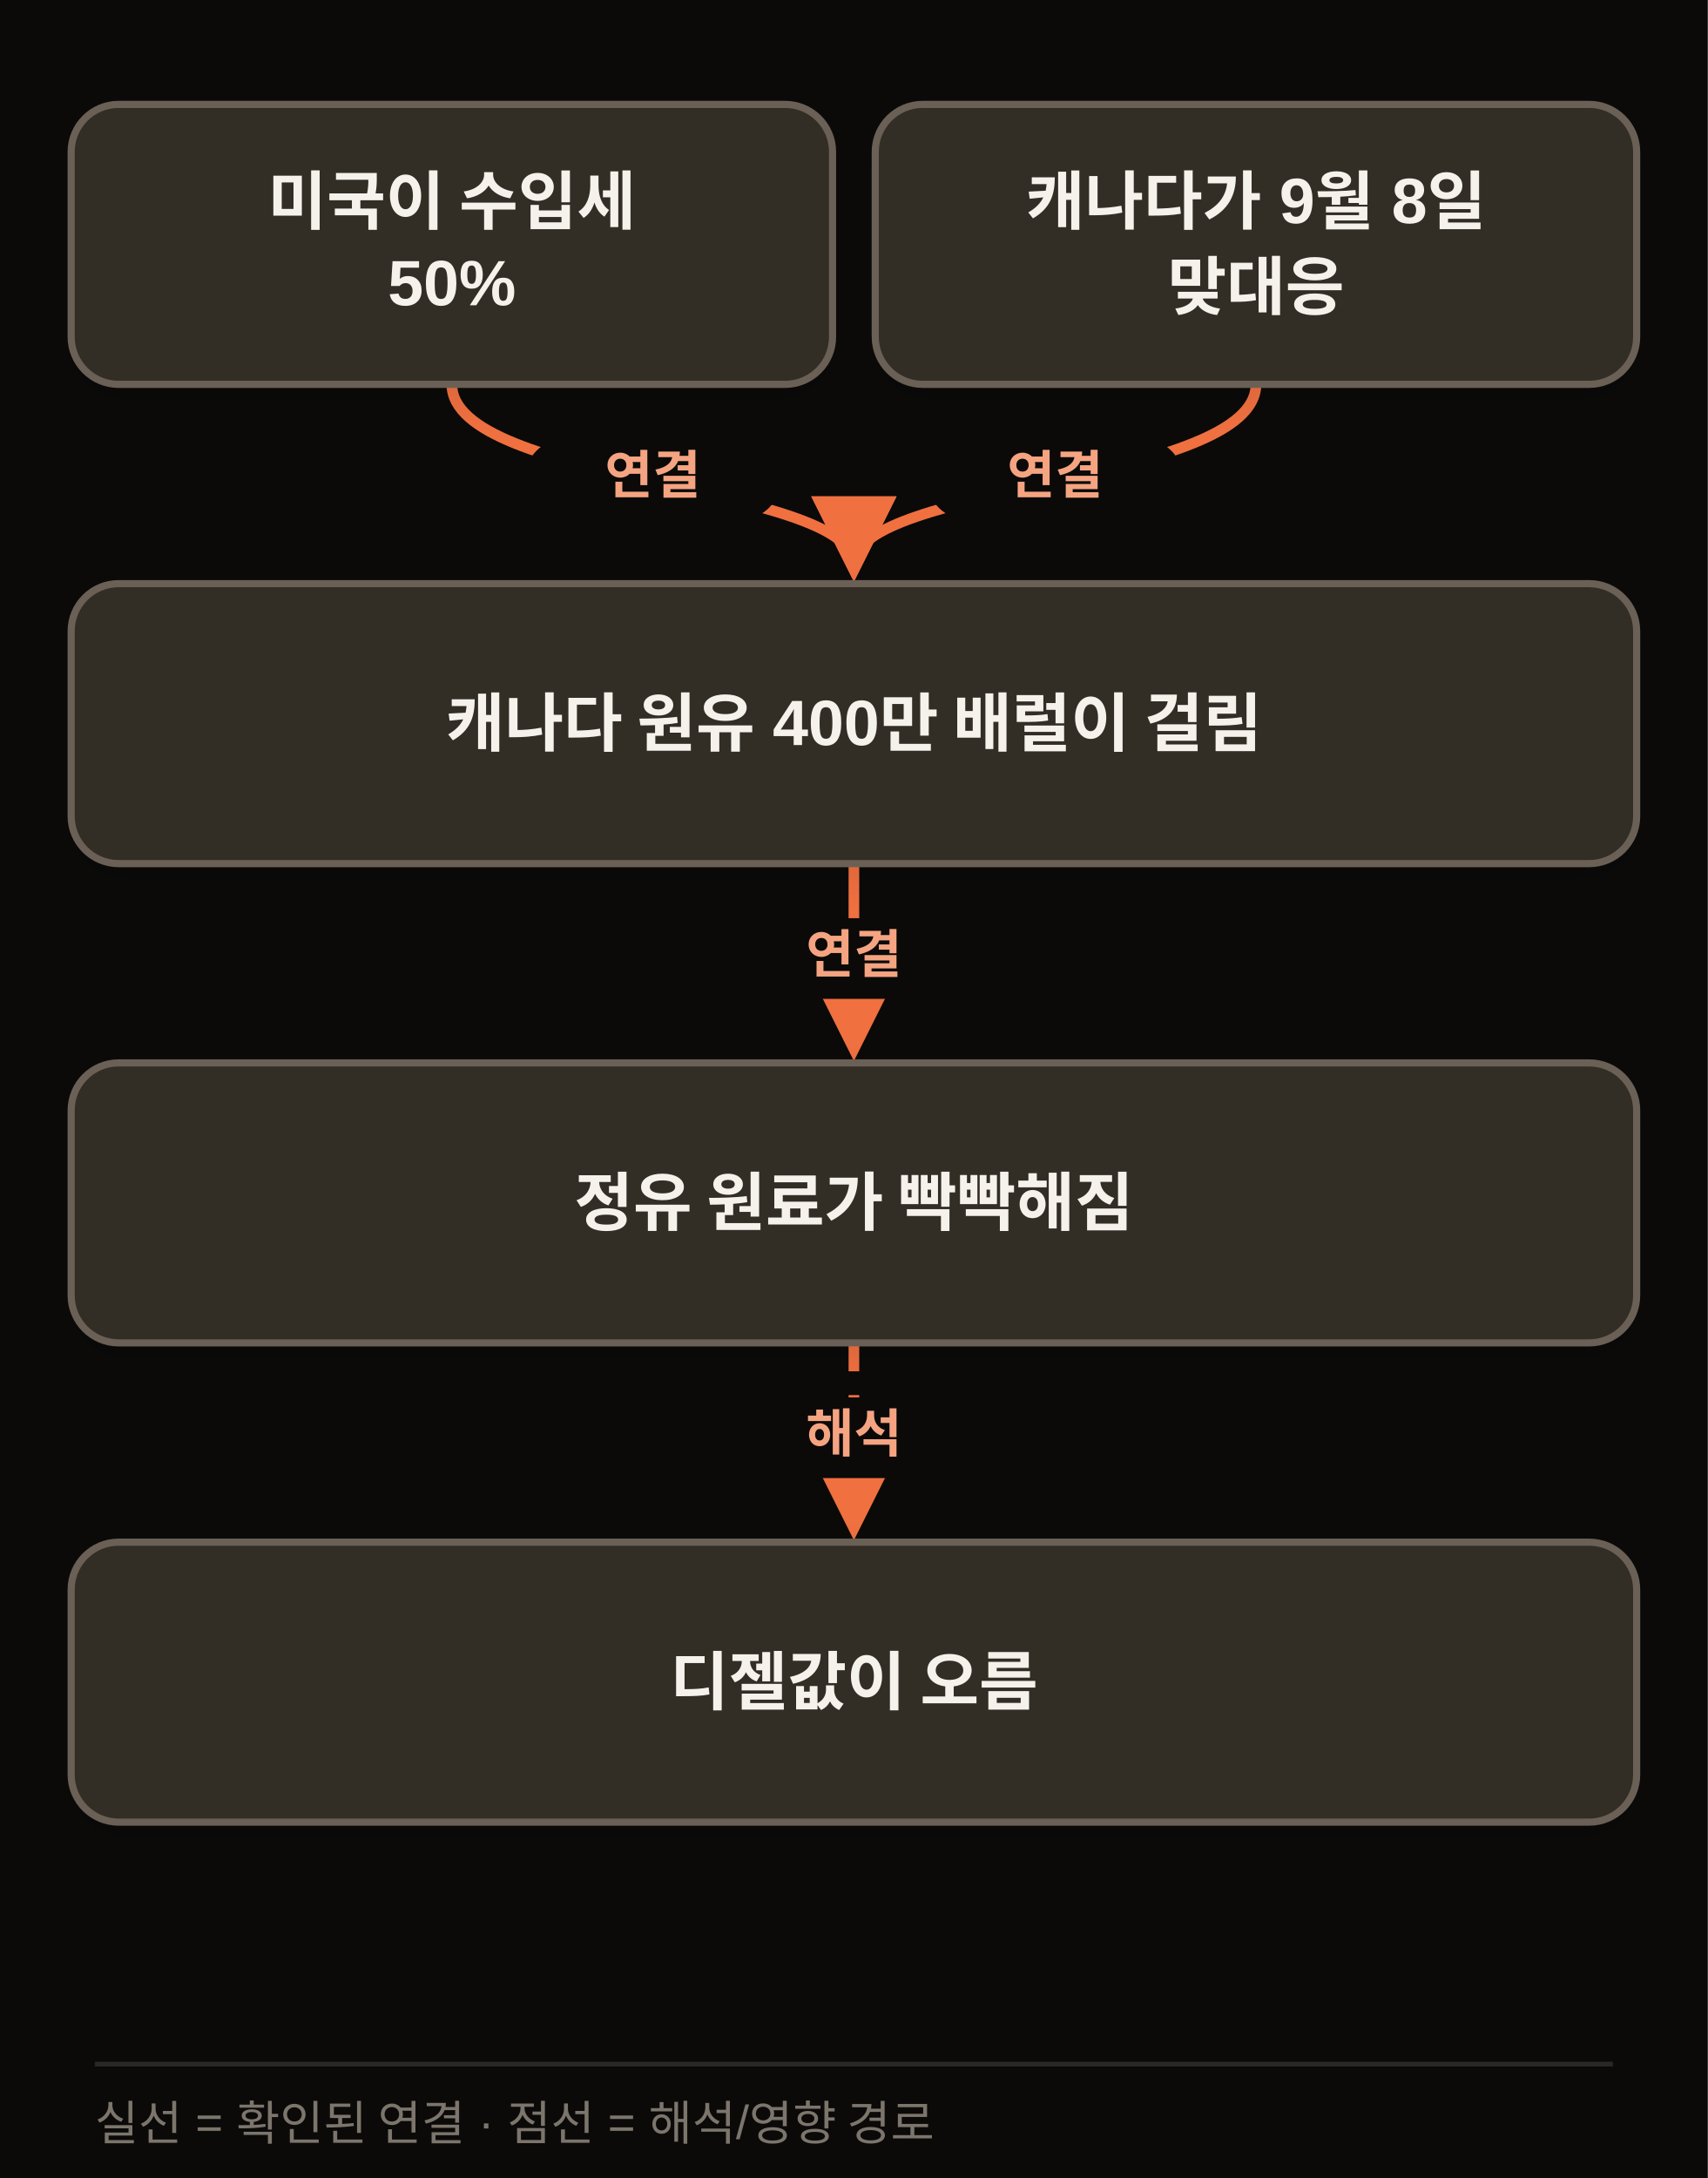
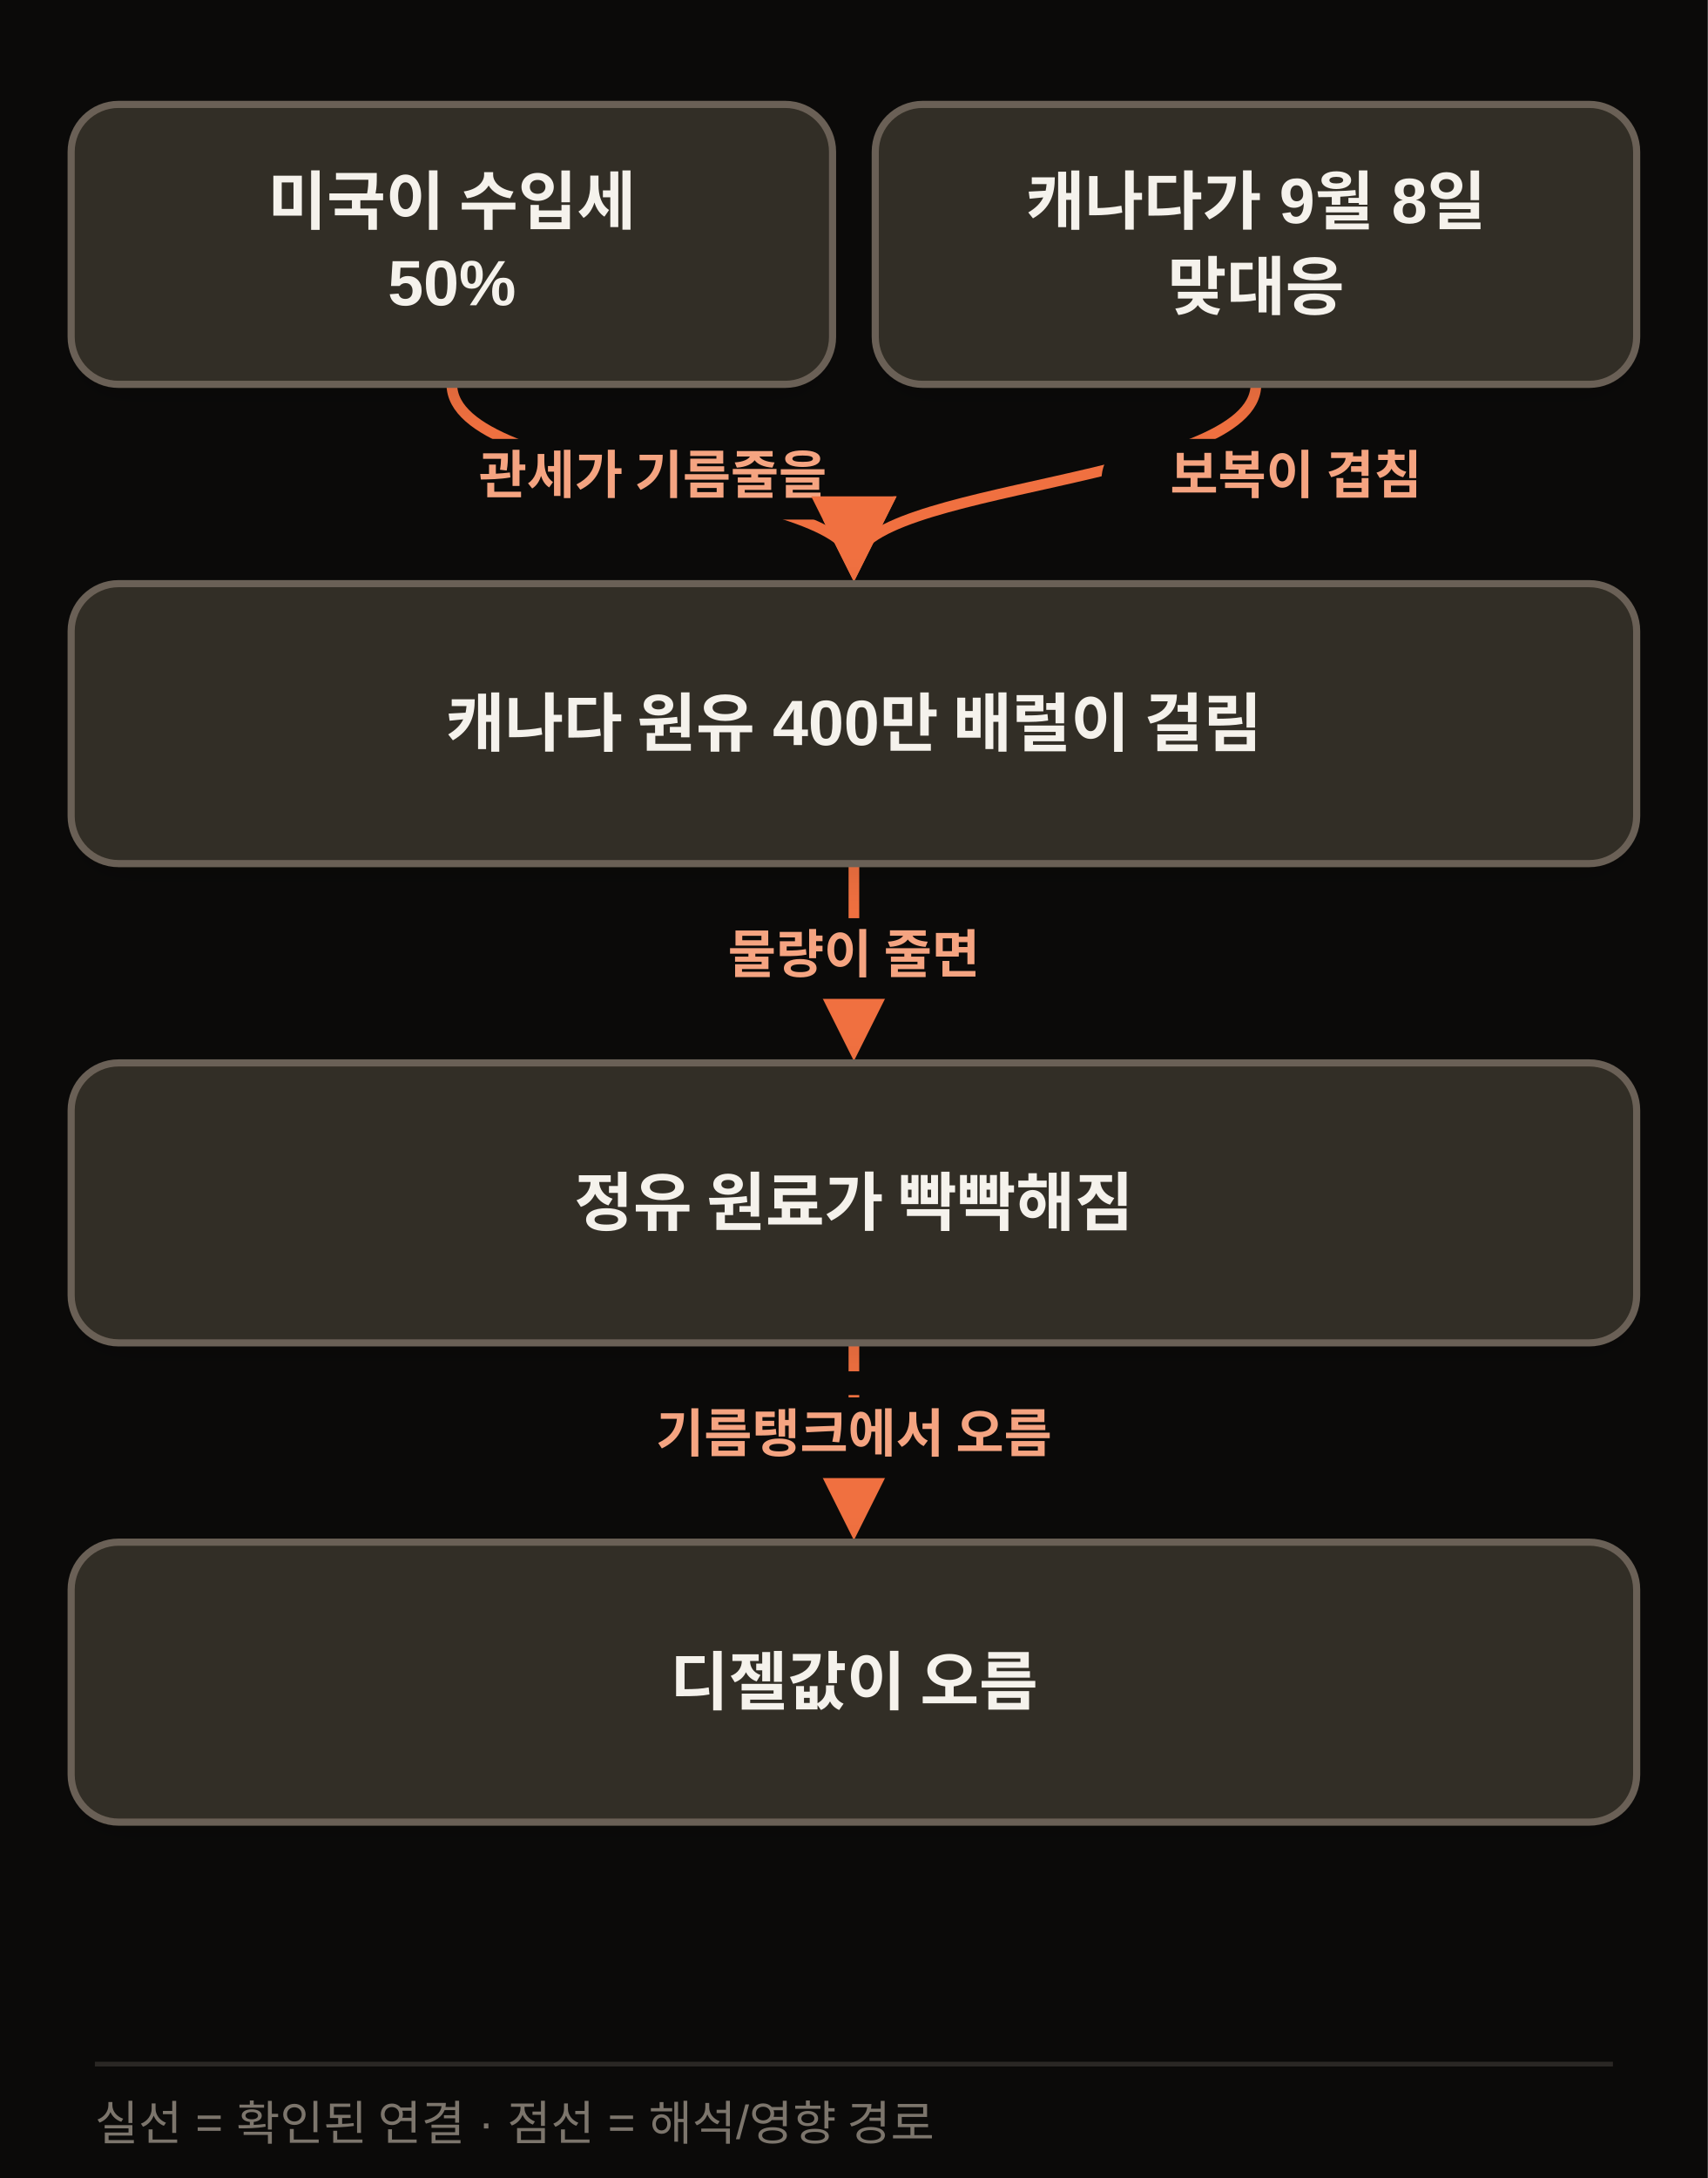
<svg xmlns="http://www.w3.org/2000/svg" width="720" height="918" viewBox="0 0 720 918" class="morning-diagram morning-diagram-mobile" data-mobile-layout="same-topology" data-motion-orientation="TB" data-motion-steps="7">
  <defs>
    <filter id="shadow" x="-20%" y="-20%" width="140%" height="160%">
      <feDropShadow dx="0" dy="6" stdDeviation="8" flood-color="#111111" flood-opacity=".09" />
    </filter>
    <marker id="arrow" viewBox="0 0 10 10" refX="8" refY="5" markerWidth="8" markerHeight="8" orient="auto-start-reverse">
      <path d="M 0 0 L 10 5 L 0 10 z" fill="#F07040" />
    </marker>
  </defs>
  <rect width="720" height="918" fill="#0B0A09" />
  <g class="motion-step motion-edge" data-motion-step="1" data-from="A" data-to="C" style="--motion-delay:1360ms">
    <path d="M 190.5 162.0 C 190.5 204.0, 360.0 204.0, 360.0 238.0" fill="none" stroke="#F07040" stroke-width="4.5" marker-end="url(#arrow)" />
-     <rect x="221.2" y="185.0" width="108" height="34" rx="17" fill="#0B0A09" />
-     <text x="275.2" y="208.0" text-anchor="middle" font-family="Apple SD Gothic Neo,Malgun Gothic,Arial,sans-serif" font-size="22" font-weight="800" fill="#F5A481">연결</text>
+     <rect x="172.2" y="185.0" width="206" height="34" rx="17" fill="#0B0A09" />
+     <text x="275.2" y="208.0" text-anchor="middle" font-family="Apple SD Gothic Neo,Malgun Gothic,Arial,sans-serif" font-size="22" font-weight="800" fill="#F5A481">관세가 기름줄을</text>
  </g>
  <g class="motion-step motion-edge" data-motion-step="1" data-from="B" data-to="C" style="--motion-delay:2040ms">
    <path d="M 529.5 162.0 C 529.5 204.0, 360.0 204.0, 360.0 238.0" fill="none" stroke="#F07040" stroke-width="4.5" marker-end="url(#arrow)" />
-     <rect x="390.8" y="185.0" width="108" height="34" rx="17" fill="#0B0A09" />
-     <text x="444.8" y="208.0" text-anchor="middle" font-family="Apple SD Gothic Neo,Malgun Gothic,Arial,sans-serif" font-size="22" font-weight="800" fill="#F5A481">연결</text>
+     <rect x="464.4" y="185.0" width="164" height="34" rx="17" fill="#0B0A09" />
+     <text x="546.4" y="208.0" text-anchor="middle" font-family="Apple SD Gothic Neo,Malgun Gothic,Arial,sans-serif" font-size="22" font-weight="800" fill="#F5A481">보복이 겹침</text>
  </g>
  <g class="motion-step motion-edge" data-motion-step="3" data-from="C" data-to="D" style="--motion-delay:3400ms">
-     <path d="M 360.0 364.0 C 360.0 406.0, 360.0 406.0, 360.0 440.0" fill="none" stroke="#F07040" stroke-width="4.5" marker-end="url(#arrow)" />
-     <rect x="306.0" y="387.0" width="108" height="34" rx="17" fill="#0B0A09" />
-     <text x="360.0" y="410.0" text-anchor="middle" font-family="Apple SD Gothic Neo,Malgun Gothic,Arial,sans-serif" font-size="22" font-weight="800" fill="#F5A481">연결</text>
+     <path d="M 360.0 364.0 L 360.0 440.0" fill="none" stroke="#F07040" stroke-width="4.5" marker-end="url(#arrow)" />
+     <rect x="278.0" y="387.0" width="164" height="34" rx="17" fill="#0B0A09" />
+     <text x="360.0" y="410.0" text-anchor="middle" font-family="Apple SD Gothic Neo,Malgun Gothic,Arial,sans-serif" font-size="22" font-weight="800" fill="#F5A481">물량이 줄면</text>
  </g>
  <g class="motion-step motion-edge" data-motion-step="5" data-from="D" data-to="E" style="--motion-delay:4760ms">
-     <path d="M 360.0 566.0 C 360.0 608.0, 360.0 608.0, 360.0 642.0" fill="none" stroke="#F07040" stroke-width="4.5" stroke-dasharray="12 10" marker-end="url(#arrow)" />
-     <rect x="306.0" y="589.0" width="108" height="34" rx="17" fill="#0B0A09" />
-     <text x="360.0" y="612.0" text-anchor="middle" font-family="Apple SD Gothic Neo,Malgun Gothic,Arial,sans-serif" font-size="22" font-weight="800" fill="#F5A481">해석</text>
+     <path d="M 360.0 566.0 L 360.0 642.0" fill="none" stroke="#F07040" stroke-width="4.5" stroke-dasharray="12 10" marker-end="url(#arrow)" />
+     <rect x="246.5" y="589.0" width="227" height="34" rx="17" fill="#0B0A09" />
+     <text x="360.0" y="612.0" text-anchor="middle" font-family="Apple SD Gothic Neo,Malgun Gothic,Arial,sans-serif" font-size="22" font-weight="800" fill="#F5A481">기름탱크에서 오름</text>
  </g>
  <g class="motion-step motion-node" data-motion-step="0" style="--motion-delay:0ms;--motion-accent-delay:640ms">
    <rect class="motion-node-shape" x="30.0" y="44.0" width="321.0" height="118.0" rx="20" fill="#332E26" stroke="#6B6156" stroke-width="3" filter="url(#shadow)" />
    <text x="190.5" y="85.0" text-anchor="middle" dominant-baseline="middle" font-family="Apple SD Gothic Neo,Malgun Gothic,Arial,sans-serif" font-size="27" font-weight="800" fill="#F5F2EC">미국이 수입세</text>
    <text x="190.5" y="121.0" text-anchor="middle" dominant-baseline="middle" font-family="Apple SD Gothic Neo,Malgun Gothic,Arial,sans-serif" font-size="27" font-weight="800" fill="#F5F2EC">50%</text>
  </g>
  <g class="motion-step motion-node" data-motion-step="0" style="--motion-delay:680ms;--motion-accent-delay:1320ms">
    <rect class="motion-node-shape" x="369.0" y="44.0" width="321.0" height="118.0" rx="20" fill="#332E26" stroke="#6B6156" stroke-width="3" filter="url(#shadow)" />
    <text x="529.5" y="85.0" text-anchor="middle" dominant-baseline="middle" font-family="Apple SD Gothic Neo,Malgun Gothic,Arial,sans-serif" font-size="27" font-weight="800" fill="#F5F2EC">캐나다가 9월 8일</text>
    <text x="529.5" y="121.0" text-anchor="middle" dominant-baseline="middle" font-family="Apple SD Gothic Neo,Malgun Gothic,Arial,sans-serif" font-size="27" font-weight="800" fill="#F5F2EC">맞대응</text>
  </g>
  <g class="motion-step motion-node" data-motion-step="2" style="--motion-delay:2720ms;--motion-accent-delay:3360ms">
    <rect class="motion-node-shape" x="30.0" y="246.0" width="660.0" height="118.0" rx="20" fill="#332E26" stroke="#6B6156" stroke-width="3" filter="url(#shadow)" />
    <text x="360.0" y="305.0" text-anchor="middle" dominant-baseline="middle" font-family="Apple SD Gothic Neo,Malgun Gothic,Arial,sans-serif" font-size="27" font-weight="800" fill="#F5F2EC">캐나다 원유 400만 배럴이 걸림</text>
  </g>
  <g class="motion-step motion-node" data-motion-step="4" style="--motion-delay:4080ms;--motion-accent-delay:4720ms">
    <rect class="motion-node-shape" x="30.0" y="448.0" width="660.0" height="118.0" rx="20" fill="#332E26" stroke="#6B6156" stroke-width="3" filter="url(#shadow)" />
    <text x="360.0" y="507.0" text-anchor="middle" dominant-baseline="middle" font-family="Apple SD Gothic Neo,Malgun Gothic,Arial,sans-serif" font-size="27" font-weight="800" fill="#F5F2EC">정유 원료가 빡빡해짐</text>
  </g>
  <g class="motion-step motion-node" data-motion-step="6" style="--motion-delay:5440ms;--motion-accent-delay:6080ms">
    <rect class="motion-node-shape" x="30.0" y="650.0" width="660.0" height="118.0" rx="20" fill="#332E26" stroke="#6B6156" stroke-width="3" filter="url(#shadow)" />
    <text x="360.0" y="709.0" text-anchor="middle" dominant-baseline="middle" font-family="Apple SD Gothic Neo,Malgun Gothic,Arial,sans-serif" font-size="27" font-weight="800" fill="#F5F2EC">디젤값이 오름</text>
  </g>
  <line x1="40" y1="870" x2="680" y2="870" stroke="#2A2724" stroke-width="2" />
  <text x="40" y="902" font-family="Apple SD Gothic Neo,Malgun Gothic,Arial,sans-serif" font-size="20" fill="#7C756C">실선 = 확인된 연결 · 점선 = 해석/영향 경로</text>
</svg>
